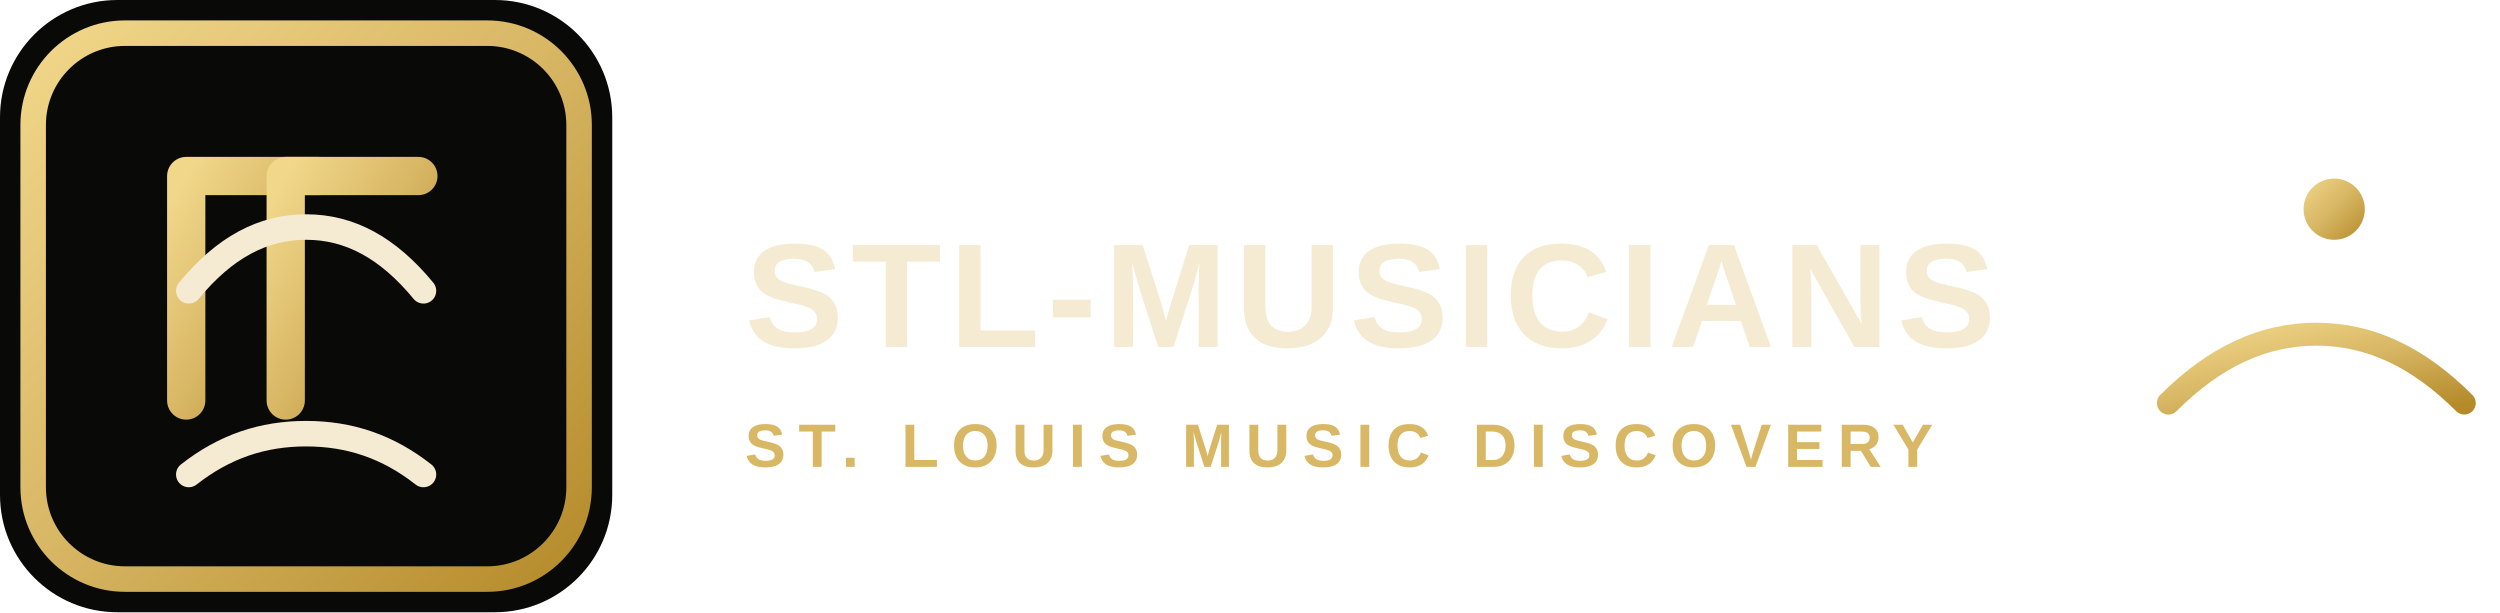
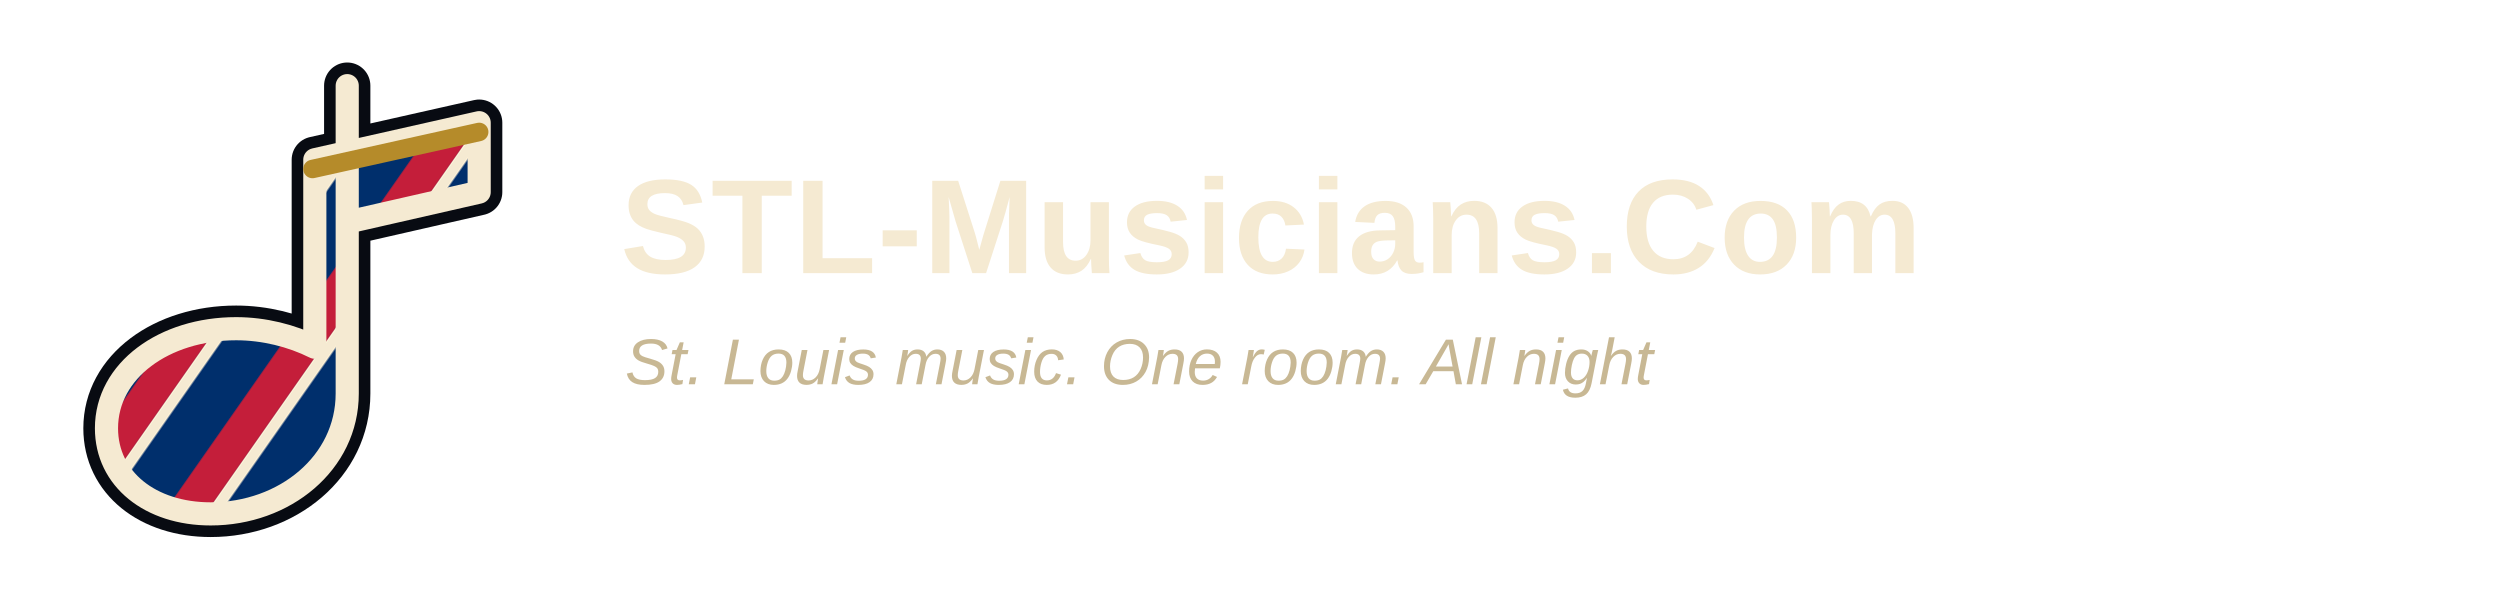
- <svg xmlns="http://www.w3.org/2000/svg" viewBox="0 0 980 240" role="img" aria-labelledby="title desc">
+ <svg xmlns="http://www.w3.org/2000/svg" viewBox="0 0 1080 260" role="img" aria-labelledby="title desc">
  <defs>
-     <linearGradient id="brass" x1="0" x2="1" y1="0" y2="1">
-       <stop offset="0" stop-color="#f1d78a" />
-       <stop offset=".48" stop-color="#d8b765" />
-       <stop offset="1" stop-color="#b58b2a" />
-     </linearGradient>
+     <pattern id="note-stripe" width="42" height="42" patternTransform="rotate(35)" patternUnits="userSpaceOnUse">
+       <rect width="42" height="42" fill="#002F6C" />
+       <rect x="17" width="15" height="42" fill="#C41E3A" />
+       <rect x="32" width="5" height="42" fill="#F5EAD2" />
+     </pattern>
  </defs>
-   <rect width="240" height="240" rx="46" fill="#090907" />
-   <rect x="13" y="13" width="214" height="214" rx="36" fill="none" stroke="url(#brass)" stroke-width="10" />
-   <path d="M58 157h124" fill="none" stroke="url(#brass)" stroke-linecap="round" stroke-width="15" />
-   <path d="M73 157V69h52" fill="none" stroke="url(#brass)" stroke-linecap="round" stroke-linejoin="round" stroke-width="15" />
-   <path d="M112 157V69h52" fill="none" stroke="url(#brass)" stroke-linecap="round" stroke-linejoin="round" stroke-width="15" />
-   <path d="M164 69v88" fill="none" stroke="url(#brass)" stroke-linecap="round" stroke-width="15" />
-   <path d="M74 114c14-17 29-25 46-25s32 8 46 25" fill="none" stroke="#f5ead2" stroke-linecap="round" stroke-width="10" />
-   <path d="M74 186c14-11 29-16 46-16s32 5 46 16" fill="none" stroke="#f5ead2" stroke-linecap="round" stroke-width="10" />
-   <path d="M292 72h416" fill="none" stroke="url(#brass)" stroke-linecap="round" stroke-width="5" />
-   <text x="292" y="136" fill="#f5ead2" font-family="Arial, Helvetica, sans-serif" font-size="58" font-weight="900" letter-spacing="3">STL-MUSICIANS</text>
-   <text x="292" y="183" fill="#d8b765" font-family="Arial, Helvetica, sans-serif" font-size="24" font-weight="700" letter-spacing="5">ST. LOUIS MUSIC DISCOVERY</text>
-   <circle cx="915" cy="82" r="12" fill="url(#brass)" />
-   <path d="M850 158c18-18 37-27 58-27s40 9 58 27" fill="none" stroke="url(#brass)" stroke-linecap="round" stroke-width="9" />
+   <path d="M150 37v133c0 30-27 52-59 52-26 0-45-15-45-37 0-25 25-43 56-43 12 0 24 3 34 8V69l71-16v30l-57 13Z" fill="url(#note-stripe)" stroke="#080B12" stroke-width="20" stroke-linejoin="round" />
+   <path d="M150 37v133c0 30-27 52-59 52-26 0-45-15-45-37 0-25 25-43 56-43 12 0 24 3 34 8V69l71-16v30l-57 13Z" fill="url(#note-stripe)" stroke="#F5EAD2" stroke-width="10" stroke-linejoin="round" />
+   <path d="M135 73L207 57" stroke="#B58B2A" stroke-width="8" stroke-linecap="round" />
+   <text x="268" y="118" fill="#F5EAD2" font-family="Arial, Helvetica, sans-serif" font-size="58" font-weight="900" letter-spacing=".5">STL-Musicians.Com</text>
+   <text x="270" y="166" fill="#C8B894" font-family="Arial, Helvetica, sans-serif" font-size="28" font-style="italic" font-weight="500">St. Louis music. One room. All night</text>
</svg>
